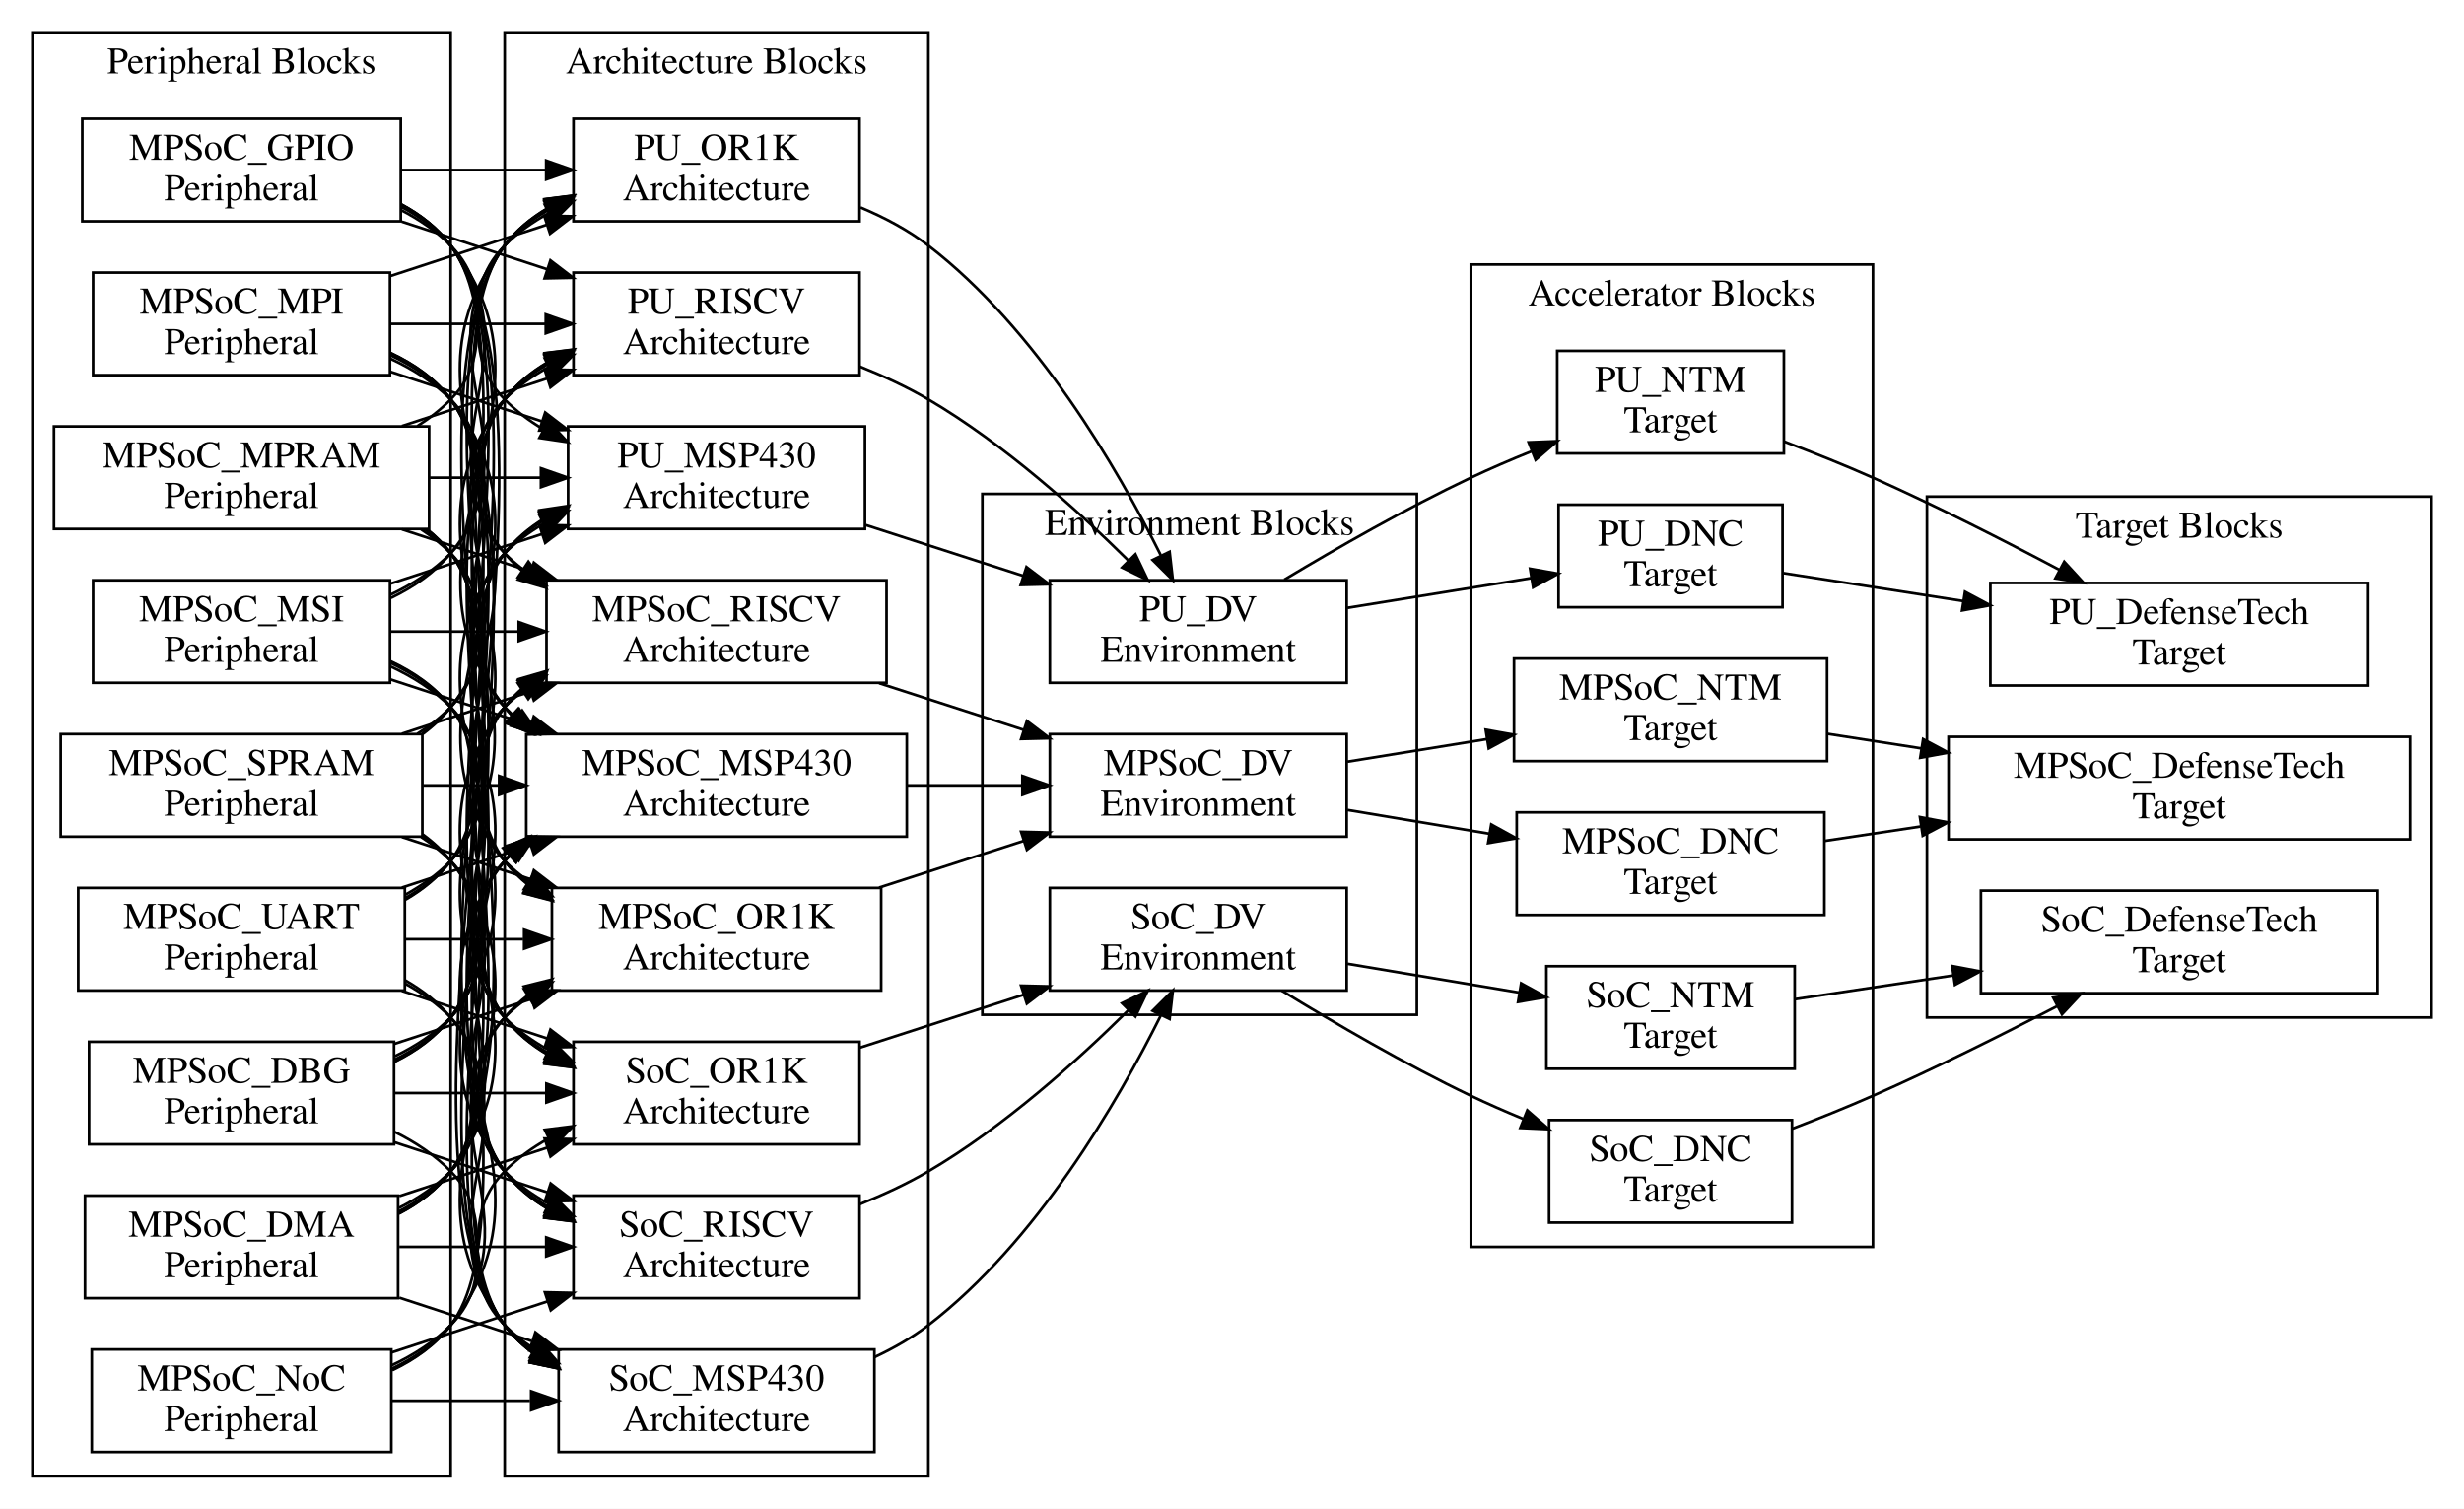
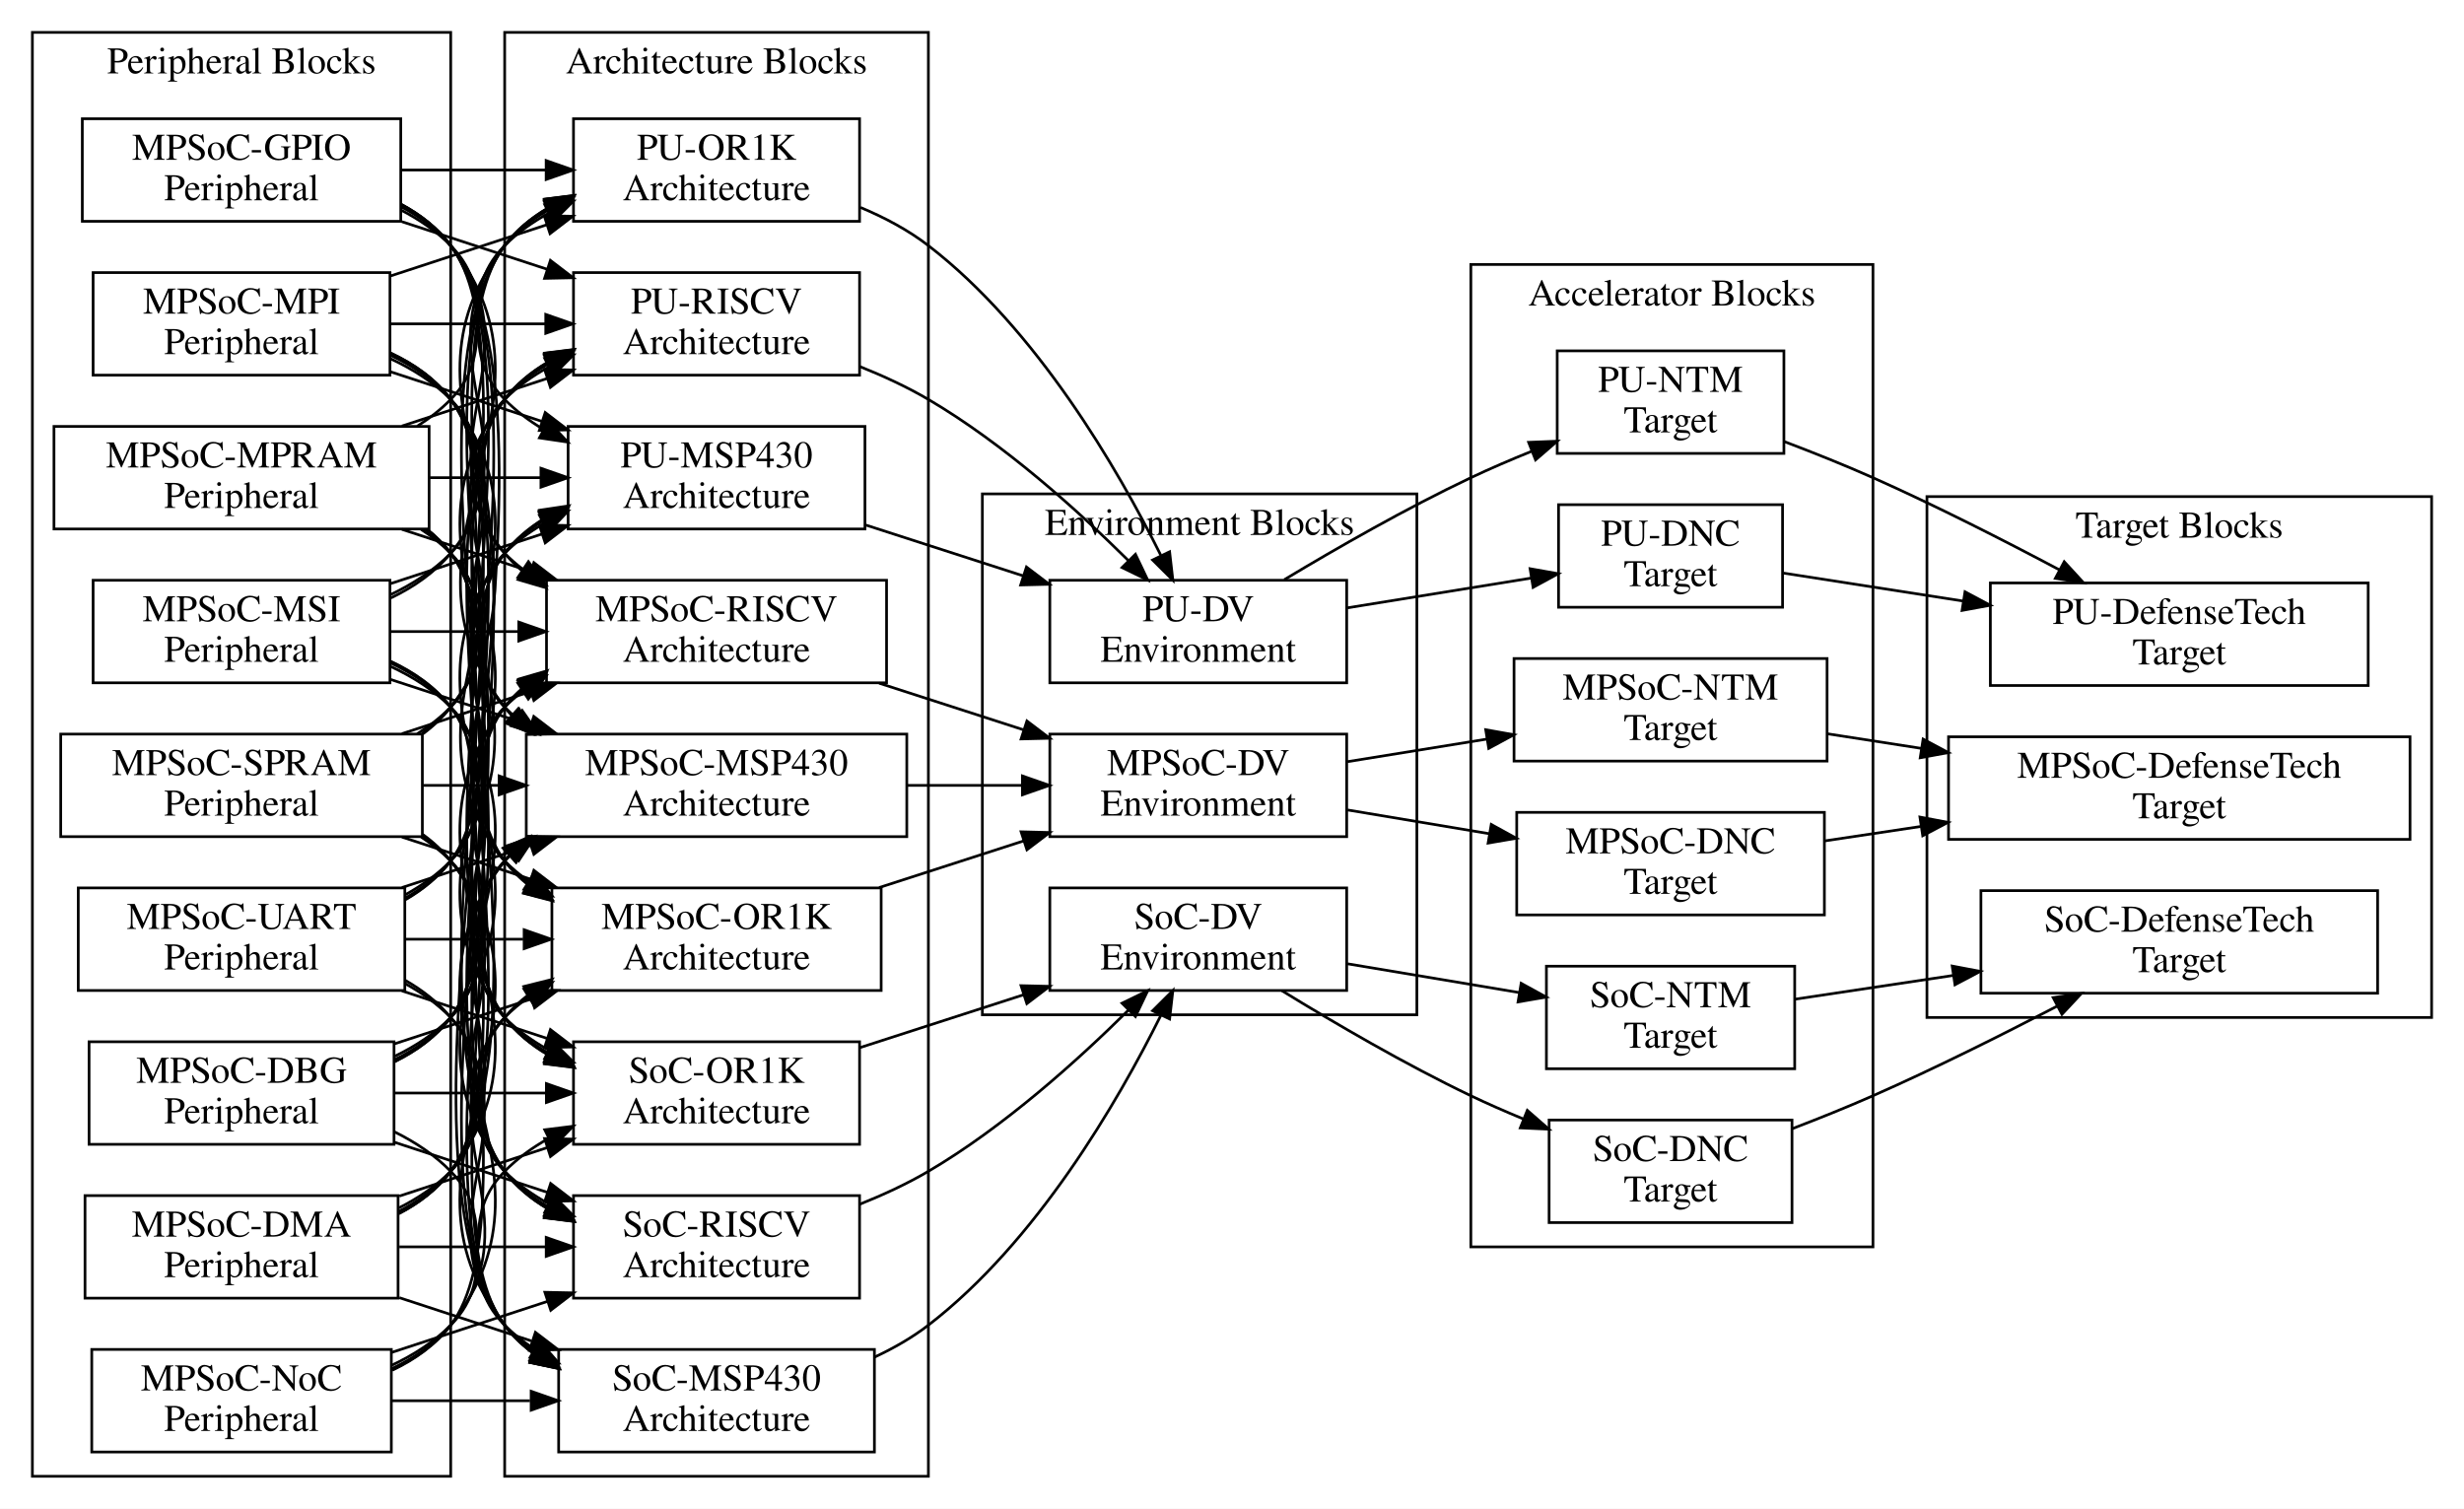
<svg xmlns="http://www.w3.org/2000/svg" width="913pt" height="559pt" viewBox="0.00 0.00 913.00 559.00">
  <g id="graph0" class="graph" transform="scale(1 1) rotate(0) translate(4 555)">
    <polygon fill="white" stroke="transparent" points="-4,4 -4,-555 909,-555 909,4 -4,4" />
    <g id="clust1" class="cluster">
      <polygon fill="none" stroke="black" points="8,-8 8,-543 163,-543 163,-8 8,-8" />
      <text text-anchor="middle" x="85.5" y="-527.8" font-family="Times,serif" font-size="14.00">Peripheral Blocks</text>
    </g>
    <g id="clust2" class="cluster">
      <polygon fill="none" stroke="black" points="183,-8 183,-543 340,-543 340,-8 183,-8" />
      <text text-anchor="middle" x="261.5" y="-527.8" font-family="Times,serif" font-size="14.00">Architecture Blocks</text>
    </g>
    <g id="clust3" class="cluster">
      <polygon fill="none" stroke="black" points="360,-179 360,-372 521,-372 521,-179 360,-179" />
      <text text-anchor="middle" x="440.5" y="-356.8" font-family="Times,serif" font-size="14.00">Environment Blocks</text>
    </g>
    <g id="clust4" class="cluster">
      <polygon fill="none" stroke="black" points="541,-93 541,-457 690,-457 690,-93 541,-93" />
      <text text-anchor="middle" x="615.5" y="-441.8" font-family="Times,serif" font-size="14.00">Accelerator Blocks</text>
    </g>
    <g id="clust5" class="cluster">
      <polygon fill="none" stroke="black" points="710,-178 710,-371 897,-371 897,-178 710,-178" />
      <text text-anchor="middle" x="803.5" y="-355.8" font-family="Times,serif" font-size="14.00">Target Blocks</text>
    </g>
    <g id="node1" class="node">
      <polygon fill="none" stroke="black" points="29,-131 29,-169 142,-169 142,-131 29,-131" />
-       <text text-anchor="middle" x="85.5" y="-153.8" font-family="Times,serif" font-size="14.00">MPSoC_DBG </text>
+       <text text-anchor="middle" x="85.5" y="-153.8" font-family="Times,serif" font-size="14.00">MPSoC-DBG </text>
      <text text-anchor="middle" x="85.5" y="-138.8" font-family="Times,serif" font-size="14.00">Peripheral</text>
    </g>
    <g id="node10" class="node">
      <polygon fill="none" stroke="black" points="191,-245 191,-283 332,-283 332,-245 191,-245" />
-       <text text-anchor="middle" x="261.5" y="-267.8" font-family="Times,serif" font-size="14.00">MPSoC_MSP430 </text>
+       <text text-anchor="middle" x="261.5" y="-267.8" font-family="Times,serif" font-size="14.00">MPSoC-MSP430 </text>
      <text text-anchor="middle" x="261.5" y="-252.8" font-family="Times,serif" font-size="14.00">Architecture</text>
    </g>
    <g id="edge1" class="edge">
      <path fill="none" stroke="black" d="M142.3,-163.64C149.94,-167.35 157.16,-172.04 163,-178 182.1,-197.46 163.86,-216.58 183,-236 183.93,-236.95 184.9,-237.86 185.9,-238.74" />
      <polygon fill="black" stroke="black" points="183.99,-241.69 194.07,-244.93 188.21,-236.11 183.99,-241.69" />
    </g>
    <g id="node11" class="node">
      <polygon fill="none" stroke="black" points="200.5,-188 200.5,-226 322.5,-226 322.5,-188 200.5,-188" />
-       <text text-anchor="middle" x="261.5" y="-210.8" font-family="Times,serif" font-size="14.00">MPSoC_OR1K </text>
+       <text text-anchor="middle" x="261.5" y="-210.8" font-family="Times,serif" font-size="14.00">MPSoC-OR1K </text>
      <text text-anchor="middle" x="261.5" y="-195.8" font-family="Times,serif" font-size="14.00">Architecture</text>
    </g>
    <g id="edge27" class="edge">
      <path fill="none" stroke="black" d="M142.03,-168.19C158.16,-173.48 175.96,-179.31 192.75,-184.81" />
      <polygon fill="black" stroke="black" points="191.91,-188.21 202.5,-188 194.08,-181.56 191.91,-188.21" />
    </g>
    <g id="node12" class="node">
      <polygon fill="none" stroke="black" points="198.5,-302 198.5,-340 324.5,-340 324.5,-302 198.5,-302" />
-       <text text-anchor="middle" x="261.5" y="-324.8" font-family="Times,serif" font-size="14.00">MPSoC_RISCV </text>
+       <text text-anchor="middle" x="261.5" y="-324.8" font-family="Times,serif" font-size="14.00">MPSoC-RISCV </text>
      <text text-anchor="middle" x="261.5" y="-309.8" font-family="Times,serif" font-size="14.00">Architecture</text>
    </g>
    <g id="edge53" class="edge">
      <path fill="none" stroke="black" d="M142.03,-162.28C149.99,-166.16 157.38,-171.27 163,-178 196.26,-217.81 149.65,-253.26 183,-293 184.98,-295.36 187.18,-297.53 189.55,-299.51" />
      <polygon fill="black" stroke="black" points="187.96,-302.67 198.15,-305.56 191.99,-296.95 187.96,-302.67" />
    </g>
    <g id="node13" class="node">
      <polygon fill="none" stroke="black" points="203,-17 203,-55 320,-55 320,-17 203,-17" />
-       <text text-anchor="middle" x="261.5" y="-39.8" font-family="Times,serif" font-size="14.00">SoC_MSP430 </text>
+       <text text-anchor="middle" x="261.5" y="-39.8" font-family="Times,serif" font-size="14.00">SoC-MSP430 </text>
      <text text-anchor="middle" x="261.5" y="-24.8" font-family="Times,serif" font-size="14.00">Architecture</text>
    </g>
    <g id="edge10" class="edge">
      <path fill="none" stroke="black" d="M142.29,-135.57C149.93,-131.77 157.15,-127 163,-121 181.75,-101.78 164.1,-83.07 183,-64 186.26,-60.71 189.93,-57.8 193.87,-55.24" />
      <polygon fill="black" stroke="black" points="195.86,-58.13 202.83,-50.15 192.4,-52.04 195.86,-58.13" />
    </g>
    <g id="node14" class="node">
      <polygon fill="none" stroke="black" points="208.5,-131 208.5,-169 314.5,-169 314.5,-131 208.5,-131" />
-       <text text-anchor="middle" x="261.5" y="-153.8" font-family="Times,serif" font-size="14.00">SoC_OR1K </text>
+       <text text-anchor="middle" x="261.5" y="-153.8" font-family="Times,serif" font-size="14.00">SoC-OR1K </text>
      <text text-anchor="middle" x="261.5" y="-138.8" font-family="Times,serif" font-size="14.00">Architecture</text>
    </g>
    <g id="edge36" class="edge">
      <path fill="none" stroke="black" d="M142.03,-150C159.99,-150 180.02,-150 198.42,-150" />
      <polygon fill="black" stroke="black" points="198.45,-153.5 208.45,-150 198.45,-146.5 198.45,-153.5" />
    </g>
    <g id="node15" class="node">
      <polygon fill="none" stroke="black" points="208.5,-74 208.5,-112 314.5,-112 314.5,-74 208.5,-74" />
-       <text text-anchor="middle" x="261.5" y="-96.8" font-family="Times,serif" font-size="14.00">SoC_RISCV </text>
+       <text text-anchor="middle" x="261.5" y="-96.8" font-family="Times,serif" font-size="14.00">SoC-RISCV </text>
      <text text-anchor="middle" x="261.5" y="-81.8" font-family="Times,serif" font-size="14.00">Architecture</text>
    </g>
    <g id="edge62" class="edge">
      <path fill="none" stroke="black" d="M142.03,-131.81C160.16,-125.87 180.39,-119.24 198.93,-113.17" />
      <polygon fill="black" stroke="black" points="200.04,-116.49 208.45,-110.05 197.86,-109.84 200.04,-116.49" />
    </g>
    <g id="node16" class="node">
      <polygon fill="none" stroke="black" points="206.5,-359 206.5,-397 316.5,-397 316.5,-359 206.5,-359" />
-       <text text-anchor="middle" x="261.5" y="-381.8" font-family="Times,serif" font-size="14.00">PU_MSP430 </text>
+       <text text-anchor="middle" x="261.5" y="-381.8" font-family="Times,serif" font-size="14.00">PU-MSP430 </text>
      <text text-anchor="middle" x="261.5" y="-366.8" font-family="Times,serif" font-size="14.00">Architecture</text>
    </g>
    <g id="edge19" class="edge">
      <path fill="none" stroke="black" d="M142.36,-162.01C150.28,-165.92 157.57,-171.12 163,-178 210.66,-238.43 135.21,-289.67 183,-350 186.96,-355 191.9,-359.11 197.35,-362.49" />
      <polygon fill="black" stroke="black" points="195.8,-365.63 206.27,-367.21 199.07,-359.44 195.8,-365.63" />
    </g>
    <g id="node17" class="node">
      <polygon fill="none" stroke="black" points="208.5,-473 208.5,-511 314.5,-511 314.5,-473 208.5,-473" />
-       <text text-anchor="middle" x="261.5" y="-495.8" font-family="Times,serif" font-size="14.00">PU_OR1K </text>
+       <text text-anchor="middle" x="261.5" y="-495.8" font-family="Times,serif" font-size="14.00">PU-OR1K </text>
      <text text-anchor="middle" x="261.5" y="-480.8" font-family="Times,serif" font-size="14.00">Architecture</text>
    </g>
    <g id="edge45" class="edge">
      <path fill="none" stroke="black" d="M142.25,-161.61C150.29,-165.57 157.64,-170.88 163,-178 201.3,-228.92 144.6,-413.16 183,-464 187.29,-469.68 192.83,-474.2 198.99,-477.81" />
      <polygon fill="black" stroke="black" points="197.85,-481.16 208.36,-482.47 200.96,-474.89 197.85,-481.16" />
    </g>
    <g id="node18" class="node">
      <polygon fill="none" stroke="black" points="208.5,-416 208.5,-454 314.5,-454 314.5,-416 208.5,-416" />
-       <text text-anchor="middle" x="261.5" y="-438.8" font-family="Times,serif" font-size="14.00">PU_RISCV </text>
+       <text text-anchor="middle" x="261.5" y="-438.8" font-family="Times,serif" font-size="14.00">PU-RISCV </text>
      <text text-anchor="middle" x="261.5" y="-423.8" font-family="Times,serif" font-size="14.00">Architecture</text>
    </g>
    <g id="edge71" class="edge">
      <path fill="none" stroke="black" d="M142.14,-161.69C150.2,-165.64 157.58,-170.93 163,-178 194.06,-218.56 151.86,-366.51 183,-407 187.34,-412.64 192.91,-417.14 199.08,-420.74" />
      <polygon fill="black" stroke="black" points="197.95,-424.09 208.47,-425.39 201.06,-417.82 197.95,-424.09" />
    </g>
    <g id="node2" class="node">
      <polygon fill="none" stroke="black" points="27.5,-74 27.5,-112 143.5,-112 143.5,-74 27.5,-74" />
-       <text text-anchor="middle" x="85.5" y="-96.8" font-family="Times,serif" font-size="14.00">MPSoC_DMA </text>
+       <text text-anchor="middle" x="85.5" y="-96.8" font-family="Times,serif" font-size="14.00">MPSoC-DMA </text>
      <text text-anchor="middle" x="85.5" y="-81.8" font-family="Times,serif" font-size="14.00">Peripheral</text>
    </g>
    <g id="edge2" class="edge">
      <path fill="none" stroke="black" d="M143.56,-106.04C150.94,-109.83 157.74,-114.71 163,-121 196.26,-160.81 149.65,-196.26 183,-236 183.6,-236.72 184.23,-237.42 184.87,-238.1" />
      <polygon fill="black" stroke="black" points="182.58,-240.75 192.39,-244.75 187.22,-235.51 182.58,-240.75" />
    </g>
    <g id="edge28" class="edge">
      <path fill="none" stroke="black" d="M143.82,-107.44C150.89,-111.01 157.54,-115.46 163,-121 181.86,-140.11 164.21,-158.82 183,-178 185.67,-180.73 188.62,-183.2 191.76,-185.44" />
      <polygon fill="black" stroke="black" points="190.14,-188.55 200.48,-190.85 193.83,-182.6 190.14,-188.55" />
    </g>
    <g id="edge54" class="edge">
      <path fill="none" stroke="black" d="M143.5,-105.58C150.98,-109.43 157.83,-114.45 163,-121 210.66,-181.43 135.21,-232.67 183,-293 185.09,-295.64 187.44,-298.02 190,-300.19" />
      <polygon fill="black" stroke="black" points="188.05,-303.09 198.23,-306.02 192.1,-297.38 188.05,-303.09" />
    </g>
    <g id="edge11" class="edge">
      <path fill="none" stroke="black" d="M143.96,-74.18C159.61,-69.05 176.72,-63.45 192.88,-58.15" />
      <polygon fill="black" stroke="black" points="194.39,-61.34 202.81,-54.9 192.21,-54.69 194.39,-61.34" />
    </g>
    <g id="edge37" class="edge">
      <path fill="none" stroke="black" d="M143.96,-111.82C161.5,-117.57 180.85,-123.91 198.67,-129.75" />
      <polygon fill="black" stroke="black" points="197.8,-133.14 208.39,-132.93 199.97,-126.49 197.8,-133.14" />
    </g>
    <g id="edge63" class="edge">
      <path fill="none" stroke="black" d="M143.96,-93C161.33,-93 180.5,-93 198.17,-93" />
      <polygon fill="black" stroke="black" points="198.39,-96.5 208.39,-93 198.39,-89.5 198.39,-96.5" />
    </g>
    <g id="edge20" class="edge">
      <path fill="none" stroke="black" d="M143.67,-105.45C151.13,-109.32 157.93,-114.38 163,-121 194.06,-161.56 151.86,-309.51 183,-350 186.95,-355.13 191.93,-359.33 197.44,-362.76" />
      <polygon fill="black" stroke="black" points="196.01,-365.96 206.49,-367.53 199.28,-359.77 196.01,-365.96" />
    </g>
    <g id="edge46" class="edge">
      <path fill="none" stroke="black" d="M143.84,-105.33C151.28,-109.2 158.02,-114.3 163,-121 208.54,-182.28 137.33,-402.81 183,-464 187.25,-469.7 192.78,-474.24 198.92,-477.86" />
      <polygon fill="black" stroke="black" points="197.77,-481.2 208.28,-482.53 200.9,-474.94 197.77,-481.2" />
    </g>
    <g id="edge72" class="edge">
      <path fill="none" stroke="black" d="M143.77,-105.38C151.22,-109.25 157.98,-114.33 163,-121 201.3,-171.92 144.6,-356.16 183,-407 187.29,-412.68 192.83,-417.2 198.99,-420.81" />
      <polygon fill="black" stroke="black" points="197.85,-424.16 208.36,-425.47 200.96,-417.89 197.85,-424.16" />
    </g>
    <g id="node3" class="node">
      <polygon fill="none" stroke="black" points="26.5,-473 26.5,-511 144.5,-511 144.5,-473 26.5,-473" />
-       <text text-anchor="middle" x="85.5" y="-495.8" font-family="Times,serif" font-size="14.00">MPSoC_GPIO </text>
+       <text text-anchor="middle" x="85.5" y="-495.8" font-family="Times,serif" font-size="14.00">MPSoC-GPIO </text>
      <text text-anchor="middle" x="85.5" y="-480.8" font-family="Times,serif" font-size="14.00">Peripheral</text>
    </g>
    <g id="edge3" class="edge">
      <path fill="none" stroke="black" d="M144.63,-478.82C151.67,-475.05 158.09,-470.22 163,-464 210.41,-403.94 135.81,-353.23 183,-293 183.82,-291.95 184.69,-290.94 185.59,-289.96" />
      <polygon fill="black" stroke="black" points="188.06,-292.45 193.19,-283.18 183.4,-287.23 188.06,-292.45" />
    </g>
    <g id="edge29" class="edge">
      <path fill="none" stroke="black" d="M144.8,-478.95C151.81,-475.16 158.18,-470.29 163,-464 193.93,-423.62 152.21,-276.49 183,-236 185.59,-232.59 188.63,-229.58 191.98,-226.93" />
      <polygon fill="black" stroke="black" points="193.93,-229.83 200.28,-221.35 190.03,-224.02 193.93,-229.83" />
    </g>
    <g id="edge55" class="edge">
      <path fill="none" stroke="black" d="M144.69,-478.35C151.63,-474.66 158.01,-469.97 163,-464 196.01,-424.55 150.13,-389.57 183,-350 184.98,-347.62 187.18,-345.43 189.54,-343.42" />
      <polygon fill="black" stroke="black" points="192.04,-345.93 198.13,-337.27 187.96,-340.24 192.04,-345.93" />
    </g>
    <g id="edge12" class="edge">
      <path fill="none" stroke="black" d="M144.64,-479.31C151.77,-475.48 158.22,-470.49 163,-464 215.79,-392.35 130.06,-135.54 183,-64 186.11,-59.8 189.91,-56.22 194.15,-53.18" />
      <polygon fill="black" stroke="black" points="196.01,-56.14 202.75,-47.97 192.39,-50.16 196.01,-56.14" />
    </g>
    <g id="edge38" class="edge">
      <path fill="none" stroke="black" d="M144.53,-479.23C151.67,-475.4 158.15,-470.44 163,-464 201.3,-413.08 144.6,-228.84 183,-178 187.29,-172.32 192.83,-167.8 198.99,-164.19" />
      <polygon fill="black" stroke="black" points="200.96,-167.11 208.36,-159.53 197.85,-160.84 200.96,-167.11" />
    </g>
    <g id="edge64" class="edge">
      <path fill="none" stroke="black" d="M144.59,-479.28C151.73,-475.45 158.19,-470.47 163,-464 208.54,-402.72 137.33,-182.19 183,-121 187.25,-115.3 192.78,-110.76 198.92,-107.14" />
      <polygon fill="black" stroke="black" points="200.9,-110.06 208.28,-102.47 197.77,-103.8 200.9,-110.06" />
    </g>
    <g id="edge21" class="edge">
      <path fill="none" stroke="black" d="M144.59,-477.17C151.37,-473.66 157.74,-469.34 163,-464 181.86,-444.89 164.21,-426.18 183,-407 187.19,-402.73 192.06,-399.08 197.29,-395.96" />
      <polygon fill="black" stroke="black" points="199.13,-398.94 206.36,-391.2 195.88,-392.75 199.13,-398.94" />
    </g>
    <g id="edge47" class="edge">
      <path fill="none" stroke="black" d="M144.92,-492C162.09,-492 180.93,-492 198.32,-492" />
      <polygon fill="black" stroke="black" points="198.37,-495.5 208.37,-492 198.37,-488.5 198.37,-495.5" />
    </g>
    <g id="edge73" class="edge">
      <path fill="none" stroke="black" d="M144.92,-472.86C162.25,-467.19 181.28,-460.95 198.81,-455.21" />
      <polygon fill="black" stroke="black" points="199.95,-458.52 208.37,-452.08 197.78,-451.86 199.95,-458.52" />
    </g>
    <g id="node4" class="node">
      <polygon fill="none" stroke="black" points="30.5,-416 30.5,-454 140.5,-454 140.5,-416 30.5,-416" />
-       <text text-anchor="middle" x="85.5" y="-438.8" font-family="Times,serif" font-size="14.00">MPSoC_MPI </text>
+       <text text-anchor="middle" x="85.5" y="-438.8" font-family="Times,serif" font-size="14.00">MPSoC-MPI </text>
      <text text-anchor="middle" x="85.5" y="-423.8" font-family="Times,serif" font-size="14.00">Peripheral</text>
    </g>
    <g id="edge4" class="edge">
      <path fill="none" stroke="black" d="M140.86,-423.27C149.26,-419.33 157.1,-414.05 163,-407 196.01,-367.55 150.13,-332.57 183,-293 183.98,-291.83 185,-290.7 186.08,-289.62" />
      <polygon fill="black" stroke="black" points="188.39,-292.25 193.78,-283.13 183.88,-286.89 188.39,-292.25" />
    </g>
    <g id="edge30" class="edge">
      <path fill="none" stroke="black" d="M140.81,-423.73C149.33,-419.74 157.22,-414.33 163,-407 210.41,-346.94 135.81,-296.23 183,-236 185.64,-232.63 188.72,-229.65 192.09,-227.02" />
      <polygon fill="black" stroke="black" points="194.05,-229.92 200.45,-221.48 190.18,-224.09 194.05,-229.92" />
    </g>
    <g id="edge56" class="edge">
      <path fill="none" stroke="black" d="M140.71,-422.07C148.93,-418.26 156.74,-413.34 163,-407 181.86,-387.89 164.21,-369.18 183,-350 185.07,-347.88 187.32,-345.92 189.69,-344.1" />
      <polygon fill="black" stroke="black" points="191.8,-346.89 198.18,-338.43 187.92,-341.07 191.8,-346.89" />
    </g>
    <g id="edge13" class="edge">
      <path fill="none" stroke="black" d="M140.78,-424.19C149.41,-420.15 157.35,-414.61 163,-407 208.54,-345.72 137.33,-125.19 183,-64 186.13,-59.81 189.94,-56.24 194.19,-53.21" />
      <polygon fill="black" stroke="black" points="196.05,-56.17 202.8,-48.01 192.43,-50.18 196.05,-56.17" />
    </g>
    <g id="edge39" class="edge">
      <path fill="none" stroke="black" d="M140.6,-424.05C149.25,-420.03 157.24,-414.52 163,-407 194.06,-366.44 151.86,-218.49 183,-178 187.34,-172.36 192.91,-167.86 199.08,-164.26" />
      <polygon fill="black" stroke="black" points="201.06,-167.18 208.47,-159.61 197.95,-160.91 201.06,-167.18" />
    </g>
    <g id="edge65" class="edge">
      <path fill="none" stroke="black" d="M140.71,-424.13C149.35,-420.1 157.3,-414.57 163,-407 201.3,-356.08 144.6,-171.84 183,-121 187.29,-115.32 192.83,-110.8 198.99,-107.19" />
      <polygon fill="black" stroke="black" points="200.96,-110.11 208.36,-102.53 197.85,-103.84 200.96,-110.11" />
    </g>
    <g id="edge22" class="edge">
      <path fill="none" stroke="black" d="M140.6,-417.28C158.44,-411.43 178.45,-404.88 196.93,-398.83" />
      <polygon fill="black" stroke="black" points="198.02,-402.15 206.43,-395.71 195.84,-395.5 198.02,-402.15" />
    </g>
    <g id="edge48" class="edge">
      <path fill="none" stroke="black" d="M140.6,-452.72C158.95,-458.73 179.59,-465.5 198.51,-471.69" />
      <polygon fill="black" stroke="black" points="197.63,-475.09 208.22,-474.87 199.81,-468.43 197.63,-475.09" />
    </g>
    <g id="edge74" class="edge">
      <path fill="none" stroke="black" d="M140.6,-435C158.78,-435 179.21,-435 197.99,-435" />
      <polygon fill="black" stroke="black" points="198.22,-438.5 208.22,-435 198.22,-431.5 198.22,-438.5" />
    </g>
    <g id="node5" class="node">
      <polygon fill="none" stroke="black" points="16,-359 16,-397 155,-397 155,-359 16,-359" />
-       <text text-anchor="middle" x="85.5" y="-381.8" font-family="Times,serif" font-size="14.00">MPSoC_MPRAM </text>
+       <text text-anchor="middle" x="85.5" y="-381.8" font-family="Times,serif" font-size="14.00">MPSoC-MPRAM </text>
      <text text-anchor="middle" x="85.5" y="-366.8" font-family="Times,serif" font-size="14.00">Peripheral</text>
    </g>
    <g id="edge5" class="edge">
      <path fill="none" stroke="black" d="M152.05,-358.84C156.02,-356.25 159.72,-353.32 163,-350 181.86,-330.89 164.21,-312.18 183,-293 184.39,-291.58 185.87,-290.22 187.4,-288.93" />
      <polygon fill="black" stroke="black" points="189.51,-291.72 195.56,-283.02 185.4,-286.06 189.51,-291.72" />
    </g>
    <g id="edge31" class="edge">
      <path fill="none" stroke="black" d="M153.39,-358.92C156.93,-356.32 160.19,-353.36 163,-350 196.01,-310.55 150.13,-275.57 183,-236 185.61,-232.86 188.6,-230.06 191.84,-227.56" />
      <polygon fill="black" stroke="black" points="193.95,-230.36 200.39,-221.95 190.11,-224.51 193.95,-230.36" />
    </g>
    <g id="edge57" class="edge">
      <path fill="none" stroke="black" d="M144.92,-358.86C160.21,-353.85 176.83,-348.41 192.56,-343.25" />
      <polygon fill="black" stroke="black" points="193.82,-346.53 202.23,-340.09 191.64,-339.88 193.82,-346.53" />
    </g>
    <g id="edge14" class="edge">
      <path fill="none" stroke="black" d="M154.13,-358.99C157.45,-356.37 160.45,-353.39 163,-350 201.3,-299.08 144.6,-114.84 183,-64 186.15,-59.83 189.99,-56.27 194.24,-53.25" />
      <polygon fill="black" stroke="black" points="196.11,-56.21 202.87,-48.06 192.5,-50.21 196.11,-56.21" />
    </g>
    <g id="edge40" class="edge">
      <path fill="none" stroke="black" d="M153.95,-358.85C157.31,-356.27 160.37,-353.33 163,-350 210.66,-289.57 135.21,-238.33 183,-178 187.36,-172.5 192.89,-168.08 198.99,-164.53" />
      <polygon fill="black" stroke="black" points="200.86,-167.51 208.25,-159.92 197.74,-161.24 200.86,-167.51" />
    </g>
    <g id="edge66" class="edge">
      <path fill="none" stroke="black" d="M154.06,-358.94C157.39,-356.33 160.42,-353.37 163,-350 194.06,-309.44 151.86,-161.49 183,-121 187.34,-115.36 192.91,-110.86 199.08,-107.26" />
      <polygon fill="black" stroke="black" points="201.06,-110.18 208.47,-102.61 197.95,-103.91 201.06,-110.18" />
    </g>
    <g id="edge23" class="edge">
      <path fill="none" stroke="black" d="M155.27,-378C168.82,-378 182.99,-378 196.38,-378" />
      <polygon fill="black" stroke="black" points="196.44,-381.5 206.44,-378 196.44,-374.5 196.44,-381.5" />
    </g>
    <g id="edge49" class="edge">
      <path fill="none" stroke="black" d="M150.61,-397.1C155.12,-399.96 159.33,-403.24 163,-407 181.75,-426.22 164.1,-444.93 183,-464 187.74,-468.78 193.35,-472.75 199.35,-476.04" />
      <polygon fill="black" stroke="black" points="197.85,-479.2 208.38,-480.4 200.9,-472.9 197.85,-479.2" />
    </g>
    <g id="edge75" class="edge">
      <path fill="none" stroke="black" d="M144.92,-397.14C162.25,-402.81 181.28,-409.05 198.81,-414.79" />
      <polygon fill="black" stroke="black" points="197.78,-418.14 208.37,-417.92 199.95,-411.48 197.78,-418.14" />
    </g>
    <g id="node6" class="node">
      <polygon fill="none" stroke="black" points="30.5,-302 30.5,-340 140.5,-340 140.5,-302 30.5,-302" />
-       <text text-anchor="middle" x="85.5" y="-324.8" font-family="Times,serif" font-size="14.00">MPSoC_MSI </text>
+       <text text-anchor="middle" x="85.5" y="-324.8" font-family="Times,serif" font-size="14.00">MPSoC-MSI </text>
      <text text-anchor="middle" x="85.5" y="-309.8" font-family="Times,serif" font-size="14.00">Peripheral</text>
    </g>
    <g id="edge6" class="edge">
      <path fill="none" stroke="black" d="M140.6,-303.28C156.95,-297.92 175.11,-291.97 192.25,-286.36" />
      <polygon fill="black" stroke="black" points="193.79,-289.54 202.21,-283.1 191.61,-282.88 193.79,-289.54" />
    </g>
    <g id="edge32" class="edge">
      <path fill="none" stroke="black" d="M140.71,-308.07C148.93,-304.26 156.74,-299.34 163,-293 181.86,-273.89 164.21,-255.18 183,-236 185.67,-233.27 188.62,-230.8 191.76,-228.56" />
      <polygon fill="black" stroke="black" points="193.83,-231.4 200.48,-223.15 190.14,-225.45 193.83,-231.4" />
    </g>
    <g id="edge58" class="edge">
      <path fill="none" stroke="black" d="M140.6,-321C155.58,-321 172.08,-321 187.92,-321" />
      <polygon fill="black" stroke="black" points="188.22,-324.5 198.22,-321 188.22,-317.5 188.22,-324.5" />
    </g>
    <g id="edge15" class="edge">
      <path fill="none" stroke="black" d="M140.6,-310.05C149.25,-306.03 157.24,-300.52 163,-293 194.06,-252.44 151.86,-104.49 183,-64 186.19,-59.85 190.05,-56.32 194.32,-53.31" />
      <polygon fill="black" stroke="black" points="196.19,-56.27 202.98,-48.14 192.6,-50.26 196.19,-56.27" />
    </g>
    <g id="edge41" class="edge">
      <path fill="none" stroke="black" d="M140.87,-309.28C149.27,-305.33 157.11,-300.05 163,-293 196.26,-253.19 149.65,-217.74 183,-178 187.45,-172.7 192.98,-168.4 199.03,-164.92" />
      <polygon fill="black" stroke="black" points="200.8,-167.95 208.2,-160.37 197.69,-161.68 200.8,-167.95" />
    </g>
    <g id="edge67" class="edge">
      <path fill="none" stroke="black" d="M140.81,-309.73C149.33,-305.74 157.22,-300.33 163,-293 210.66,-232.57 135.21,-181.33 183,-121 187.36,-115.5 192.89,-111.08 198.99,-107.53" />
      <polygon fill="black" stroke="black" points="200.86,-110.51 208.25,-102.92 197.74,-104.24 200.86,-110.51" />
    </g>
    <g id="edge24" class="edge">
      <path fill="none" stroke="black" d="M140.6,-338.72C158.44,-344.57 178.45,-351.12 196.93,-357.17" />
      <polygon fill="black" stroke="black" points="195.84,-360.5 206.43,-360.29 198.02,-353.85 195.84,-360.5" />
    </g>
    <g id="edge50" class="edge">
      <path fill="none" stroke="black" d="M140.88,-333.46C149.29,-337.51 157.12,-342.89 163,-350 195.79,-389.64 149.91,-424.62 183,-464 187.45,-469.3 192.99,-473.59 199.04,-477.08" />
      <polygon fill="black" stroke="black" points="197.7,-480.32 208.21,-481.62 200.81,-474.04 197.7,-480.32" />
    </g>
    <g id="edge76" class="edge">
      <path fill="none" stroke="black" d="M140.73,-334.67C148.95,-338.59 156.75,-343.59 163,-350 181.75,-369.22 164.1,-387.93 183,-407 187.74,-411.78 193.35,-415.75 199.35,-419.04" />
      <polygon fill="black" stroke="black" points="197.85,-422.2 208.38,-423.4 200.9,-415.9 197.85,-422.2" />
    </g>
    <g id="node7" class="node">
      <polygon fill="none" stroke="black" points="30,-17 30,-55 141,-55 141,-17 30,-17" />
-       <text text-anchor="middle" x="85.5" y="-39.8" font-family="Times,serif" font-size="14.00">MPSoC_NoC </text>
+       <text text-anchor="middle" x="85.5" y="-39.8" font-family="Times,serif" font-size="14.00">MPSoC-NoC </text>
      <text text-anchor="middle" x="85.5" y="-24.8" font-family="Times,serif" font-size="14.00">Peripheral</text>
    </g>
    <g id="edge7" class="edge">
      <path fill="none" stroke="black" d="M141.2,-47.45C149.57,-51.42 157.31,-56.78 163,-64 210.66,-124.43 135.21,-175.67 183,-236 183.58,-236.74 184.19,-237.45 184.81,-238.15" />
      <polygon fill="black" stroke="black" points="182.45,-240.73 192.17,-244.93 187.19,-235.58 182.45,-240.73" />
    </g>
    <g id="edge33" class="edge">
      <path fill="none" stroke="black" d="M141.24,-47.91C149.51,-51.84 157.19,-57.06 163,-64 196.01,-103.45 150.13,-138.43 183,-178 185.61,-181.14 188.6,-183.94 191.84,-186.44" />
      <polygon fill="black" stroke="black" points="190.11,-189.49 200.39,-192.05 193.95,-183.64 190.11,-189.49" />
    </g>
    <g id="edge59" class="edge">
      <path fill="none" stroke="black" d="M141.38,-47.31C149.73,-51.3 157.41,-56.7 163,-64 194.06,-104.56 151.86,-252.51 183,-293 185.09,-295.72 187.48,-298.18 190.07,-300.4" />
      <polygon fill="black" stroke="black" points="188.27,-303.41 198.44,-306.36 192.33,-297.71 188.27,-303.41" />
    </g>
    <g id="edge16" class="edge">
      <path fill="none" stroke="black" d="M141.08,-36C157.34,-36 175.36,-36 192.37,-36" />
      <polygon fill="black" stroke="black" points="192.81,-39.5 202.81,-36 192.81,-32.5 192.81,-39.5" />
    </g>
    <g id="edge42" class="edge">
      <path fill="none" stroke="black" d="M141.1,-49.11C149.18,-52.9 156.84,-57.76 163,-64 181.86,-83.11 164.21,-101.82 183,-121 187.73,-125.83 193.33,-129.86 199.34,-133.22" />
      <polygon fill="black" stroke="black" points="197.85,-136.39 208.36,-137.7 200.95,-130.12 197.85,-136.39" />
    </g>
    <g id="edge68" class="edge">
      <path fill="none" stroke="black" d="M141.08,-53.88C159.41,-59.88 179.98,-66.62 198.82,-72.79" />
      <polygon fill="black" stroke="black" points="197.9,-76.18 208.49,-75.96 200.08,-69.52 197.9,-76.18" />
    </g>
    <g id="node8" class="node">
      <polygon fill="none" stroke="black" points="18.5,-245 18.5,-283 152.5,-283 152.5,-245 18.5,-245" />
-       <text text-anchor="middle" x="85.5" y="-267.8" font-family="Times,serif" font-size="14.00">MPSoC_SPRAM </text>
+       <text text-anchor="middle" x="85.5" y="-267.8" font-family="Times,serif" font-size="14.00">MPSoC-SPRAM </text>
      <text text-anchor="middle" x="85.5" y="-252.8" font-family="Times,serif" font-size="14.00">Peripheral</text>
    </g>
    <g id="edge8" class="edge">
      <path fill="none" stroke="black" d="M152.78,-264C161.95,-264 171.44,-264 180.82,-264" />
      <polygon fill="black" stroke="black" points="180.94,-267.5 190.94,-264 180.94,-260.5 180.94,-267.5" />
    </g>
    <g id="edge34" class="edge">
      <path fill="none" stroke="black" d="M144.92,-244.86C160.21,-239.85 176.83,-234.41 192.56,-229.25" />
      <polygon fill="black" stroke="black" points="193.82,-232.53 202.23,-226.09 191.64,-225.88 193.82,-232.53" />
    </g>
    <g id="edge60" class="edge">
      <path fill="none" stroke="black" d="M144.92,-283.14C160.21,-288.15 176.83,-293.59 192.56,-298.75" />
      <polygon fill="black" stroke="black" points="191.64,-302.12 202.23,-301.91 193.82,-295.47 191.64,-302.12" />
    </g>
    <g id="edge17" class="edge">
      <path fill="none" stroke="black" d="M152.59,-245.87C156.49,-243.04 160.02,-239.78 163,-236 210.66,-175.57 135.21,-124.33 183,-64 186.11,-60.07 189.82,-56.69 193.91,-53.79" />
      <polygon fill="black" stroke="black" points="196,-56.62 202.76,-48.47 192.39,-50.62 196,-56.62" />
    </g>
    <g id="edge43" class="edge">
      <path fill="none" stroke="black" d="M152.07,-244.86C156.03,-242.27 159.73,-239.33 163,-236 182.1,-216.54 163.86,-197.42 183,-178 187.72,-173.21 193.33,-169.23 199.33,-165.93" />
      <polygon fill="black" stroke="black" points="200.87,-169.07 208.35,-161.57 197.82,-162.77 200.87,-169.07" />
    </g>
    <g id="edge69" class="edge">
      <path fill="none" stroke="black" d="M152.7,-245.43C156.52,-242.7 160.01,-239.58 163,-236 196.26,-196.19 149.65,-160.74 183,-121 187.45,-115.7 192.98,-111.4 199.03,-107.92" />
      <polygon fill="black" stroke="black" points="200.8,-110.95 208.2,-103.37 197.69,-104.68 200.8,-110.95" />
    </g>
    <g id="edge25" class="edge">
      <path fill="none" stroke="black" d="M150.61,-283.1C155.12,-285.96 159.33,-289.24 163,-293 181.75,-312.22 164.1,-330.93 183,-350 187.19,-354.23 192.07,-357.83 197.3,-360.88" />
      <polygon fill="black" stroke="black" points="195.89,-364.09 206.38,-365.53 199.08,-357.86 195.89,-364.09" />
    </g>
    <g id="edge51" class="edge">
      <path fill="none" stroke="black" d="M152.61,-283.01C156.5,-285.88 160.03,-289.19 163,-293 210.06,-353.33 135.47,-404.04 183,-464 187.36,-469.5 192.89,-473.92 198.99,-477.47" />
      <polygon fill="black" stroke="black" points="197.74,-480.76 208.26,-482.08 200.86,-474.49 197.74,-480.76" />
    </g>
    <g id="edge77" class="edge">
      <path fill="none" stroke="black" d="M152.37,-283.21C156.31,-286.03 159.92,-289.28 163,-293 195.79,-332.64 149.91,-367.62 183,-407 187.45,-412.3 192.99,-416.59 199.04,-420.08" />
      <polygon fill="black" stroke="black" points="197.7,-423.32 208.21,-424.62 200.81,-417.04 197.7,-423.32" />
    </g>
    <g id="node9" class="node">
      <polygon fill="none" stroke="black" points="25,-188 25,-226 146,-226 146,-188 25,-188" />
-       <text text-anchor="middle" x="85.5" y="-210.8" font-family="Times,serif" font-size="14.00">MPSoC_UART </text>
+       <text text-anchor="middle" x="85.5" y="-210.8" font-family="Times,serif" font-size="14.00">MPSoC-UART </text>
      <text text-anchor="middle" x="85.5" y="-195.8" font-family="Times,serif" font-size="14.00">Peripheral</text>
    </g>
    <g id="edge9" class="edge">
      <path fill="none" stroke="black" d="M144.92,-226.14C160.21,-231.15 176.83,-236.59 192.56,-241.75" />
      <polygon fill="black" stroke="black" points="191.64,-245.12 202.23,-244.91 193.82,-238.47 191.64,-245.12" />
    </g>
    <g id="edge35" class="edge">
      <path fill="none" stroke="black" d="M146.38,-207C160.38,-207 175.43,-207 189.85,-207" />
      <polygon fill="black" stroke="black" points="190.21,-210.5 200.21,-207 190.21,-203.5 190.21,-210.5" />
    </g>
    <g id="edge61" class="edge">
      <path fill="none" stroke="black" d="M146.13,-223.45C152.34,-226.88 158.14,-231.02 163,-236 181.75,-255.22 164.1,-273.93 183,-293 185.08,-295.1 187.32,-297.04 189.69,-298.83" />
      <polygon fill="black" stroke="black" points="187.91,-301.85 198.2,-304.4 191.75,-295.99 187.91,-301.85" />
    </g>
    <g id="edge18" class="edge">
      <path fill="none" stroke="black" d="M146.22,-191.73C152.57,-188.09 158.38,-183.58 163,-178 195.79,-138.36 149.91,-103.38 183,-64 186.17,-60.23 189.89,-56.96 193.95,-54.14" />
      <polygon fill="black" stroke="black" points="195.9,-57.05 202.71,-48.94 192.33,-51.04 195.9,-57.05" />
    </g>
    <g id="edge44" class="edge">
      <path fill="none" stroke="black" d="M144.92,-187.86C162.25,-182.19 181.28,-175.95 198.81,-170.21" />
      <polygon fill="black" stroke="black" points="199.95,-173.52 208.37,-167.08 197.78,-166.86 199.95,-173.52" />
    </g>
    <g id="edge70" class="edge">
      <path fill="none" stroke="black" d="M146.13,-190.55C152.34,-187.12 158.14,-182.98 163,-178 181.75,-158.78 164.1,-140.07 183,-121 187.74,-116.22 193.35,-112.25 199.35,-108.96" />
      <polygon fill="black" stroke="black" points="200.9,-112.1 208.38,-104.6 197.85,-105.8 200.9,-112.1" />
    </g>
    <g id="edge26" class="edge">
      <path fill="none" stroke="black" d="M146.22,-222.27C152.57,-225.91 158.38,-230.42 163,-236 195.79,-275.64 149.91,-310.62 183,-350 186.95,-354.7 191.75,-358.61 197.02,-361.87" />
      <polygon fill="black" stroke="black" points="195.76,-365.16 206.23,-366.75 199.03,-358.97 195.76,-365.16" />
    </g>
    <g id="edge52" class="edge">
      <path fill="none" stroke="black" d="M146.32,-221.68C152.74,-225.42 158.54,-230.11 163,-236 193.7,-276.55 151.99,-423.69 183,-464 187.34,-469.64 192.91,-474.14 199.08,-477.74" />
      <polygon fill="black" stroke="black" points="197.96,-481.09 208.47,-482.39 201.06,-474.81 197.96,-481.09" />
    </g>
    <g id="edge78" class="edge">
      <path fill="none" stroke="black" d="M146.16,-221.8C152.6,-225.52 158.46,-230.18 163,-236 210.06,-296.33 135.47,-347.04 183,-407 187.36,-412.5 192.89,-416.92 198.99,-420.47" />
      <polygon fill="black" stroke="black" points="197.74,-423.76 208.26,-425.08 200.86,-417.49 197.74,-423.76" />
    </g>
    <g id="node19" class="node">
      <polygon fill="none" stroke="black" points="385,-245 385,-283 495,-283 495,-245 385,-245" />
-       <text text-anchor="middle" x="440" y="-267.8" font-family="Times,serif" font-size="14.00">MPSoC_DV </text>
+       <text text-anchor="middle" x="440" y="-267.8" font-family="Times,serif" font-size="14.00">MPSoC-DV </text>
      <text text-anchor="middle" x="440" y="-252.8" font-family="Times,serif" font-size="14.00">Environment</text>
    </g>
    <g id="edge85" class="edge">
      <path fill="none" stroke="black" d="M332,-264C345.99,-264 360.64,-264 374.46,-264" />
      <polygon fill="black" stroke="black" points="374.83,-267.5 384.83,-264 374.83,-260.5 374.83,-267.5" />
    </g>
    <g id="edge86" class="edge">
      <path fill="none" stroke="black" d="M321.76,-226.14C339,-231.71 357.9,-237.81 375.39,-243.46" />
      <polygon fill="black" stroke="black" points="374.35,-246.8 384.95,-246.54 376.51,-240.14 374.35,-246.8" />
    </g>
    <g id="edge87" class="edge">
      <path fill="none" stroke="black" d="M321.76,-301.86C339,-296.29 357.9,-290.19 375.39,-284.54" />
      <polygon fill="black" stroke="black" points="376.51,-287.86 384.95,-281.46 374.35,-281.2 376.51,-287.86" />
    </g>
    <g id="node20" class="node">
      <polygon fill="none" stroke="black" points="385,-188 385,-226 495,-226 495,-188 385,-188" />
-       <text text-anchor="middle" x="440" y="-210.8" font-family="Times,serif" font-size="14.00">SoC_DV </text>
+       <text text-anchor="middle" x="440" y="-210.8" font-family="Times,serif" font-size="14.00">SoC-DV </text>
      <text text-anchor="middle" x="440" y="-195.8" font-family="Times,serif" font-size="14.00">Environment</text>
    </g>
    <g id="edge82" class="edge">
      <path fill="none" stroke="black" d="M320.08,-52.17C327.15,-55.47 333.99,-59.38 340,-64 380.12,-94.88 410.15,-146.64 426.1,-178.7" />
      <polygon fill="black" stroke="black" points="423.08,-180.49 430.59,-187.97 429.38,-177.44 423.08,-180.49" />
    </g>
    <g id="edge83" class="edge">
      <path fill="none" stroke="black" d="M314.5,-166.79C333.55,-172.95 355.33,-179.98 375.29,-186.42" />
      <polygon fill="black" stroke="black" points="374.33,-189.79 384.92,-189.54 376.48,-183.13 374.33,-189.79" />
    </g>
    <g id="edge84" class="edge">
      <path fill="none" stroke="black" d="M314.57,-108.8C323.31,-112.3 332.1,-116.36 340,-121 367.9,-137.39 395.34,-162.09 414.23,-180.82" />
      <polygon fill="black" stroke="black" points="411.75,-183.29 421.28,-187.93 416.72,-178.36 411.75,-183.29" />
    </g>
    <g id="node21" class="node">
      <polygon fill="none" stroke="black" points="385,-302 385,-340 495,-340 495,-302 385,-302" />
-       <text text-anchor="middle" x="440" y="-324.8" font-family="Times,serif" font-size="14.00">PU_DV </text>
+       <text text-anchor="middle" x="440" y="-324.8" font-family="Times,serif" font-size="14.00">PU-DV </text>
      <text text-anchor="middle" x="440" y="-309.8" font-family="Times,serif" font-size="14.00">Environment</text>
    </g>
    <g id="edge79" class="edge">
      <path fill="none" stroke="black" d="M316.9,-360.43C335.35,-354.47 356.14,-347.76 375.26,-341.59" />
      <polygon fill="black" stroke="black" points="376.34,-344.91 384.78,-338.51 374.19,-338.25 376.34,-344.91" />
    </g>
    <g id="edge80" class="edge">
      <path fill="none" stroke="black" d="M314.84,-478.14C323.74,-474.41 332.52,-469.76 340,-464 380.12,-433.12 410.15,-381.36 426.1,-349.3" />
      <polygon fill="black" stroke="black" points="429.38,-350.56 430.59,-340.03 423.08,-347.51 429.38,-350.56" />
    </g>
    <g id="edge81" class="edge">
      <path fill="none" stroke="black" d="M314.57,-419.2C323.31,-415.7 332.1,-411.64 340,-407 367.9,-390.61 395.34,-365.91 414.23,-347.18" />
      <polygon fill="black" stroke="black" points="416.72,-349.64 421.28,-340.07 411.75,-344.71 416.72,-349.64" />
    </g>
    <g id="node22" class="node">
      <polygon fill="none" stroke="black" points="557,-273 557,-311 673,-311 673,-273 557,-273" />
-       <text text-anchor="middle" x="615" y="-295.8" font-family="Times,serif" font-size="14.00">MPSoC_NTM </text>
+       <text text-anchor="middle" x="615" y="-295.8" font-family="Times,serif" font-size="14.00">MPSoC-NTM </text>
      <text text-anchor="middle" x="615" y="-280.8" font-family="Times,serif" font-size="14.00">Target</text>
    </g>
    <g id="edge92" class="edge">
      <path fill="none" stroke="black" d="M495.26,-272.78C511.66,-275.44 529.87,-278.38 547,-281.16" />
      <polygon fill="black" stroke="black" points="546.51,-284.62 556.94,-282.76 547.63,-277.71 546.51,-284.62" />
    </g>
    <g id="node25" class="node">
      <polygon fill="none" stroke="black" points="558,-216 558,-254 672,-254 672,-216 558,-216" />
-       <text text-anchor="middle" x="615" y="-238.8" font-family="Times,serif" font-size="14.00">MPSoC_DNC </text>
+       <text text-anchor="middle" x="615" y="-238.8" font-family="Times,serif" font-size="14.00">MPSoC-DNC </text>
      <text text-anchor="middle" x="615" y="-223.8" font-family="Times,serif" font-size="14.00">Target</text>
    </g>
    <g id="edge93" class="edge">
      <path fill="none" stroke="black" d="M495.26,-254.9C511.91,-252.11 530.42,-249.01 547.78,-246.1" />
      <polygon fill="black" stroke="black" points="548.56,-249.52 557.84,-244.41 547.4,-242.62 548.56,-249.52" />
    </g>
    <g id="node23" class="node">
      <polygon fill="none" stroke="black" points="569,-159 569,-197 661,-197 661,-159 569,-159" />
-       <text text-anchor="middle" x="615" y="-181.8" font-family="Times,serif" font-size="14.00">SoC_NTM </text>
+       <text text-anchor="middle" x="615" y="-181.8" font-family="Times,serif" font-size="14.00">SoC-NTM </text>
      <text text-anchor="middle" x="615" y="-166.8" font-family="Times,serif" font-size="14.00">Target</text>
    </g>
    <g id="edge90" class="edge">
      <path fill="none" stroke="black" d="M495.26,-197.9C515.52,-194.51 538.54,-190.65 558.87,-187.24" />
      <polygon fill="black" stroke="black" points="559.64,-190.66 568.93,-185.56 558.49,-183.76 559.64,-190.66" />
    </g>
    <g id="node26" class="node">
      <polygon fill="none" stroke="black" points="570,-102 570,-140 660,-140 660,-102 570,-102" />
-       <text text-anchor="middle" x="615" y="-124.8" font-family="Times,serif" font-size="14.00">SoC_DNC </text>
+       <text text-anchor="middle" x="615" y="-124.8" font-family="Times,serif" font-size="14.00">SoC-DNC </text>
      <text text-anchor="middle" x="615" y="-109.8" font-family="Times,serif" font-size="14.00">Target</text>
    </g>
    <g id="edge91" class="edge">
      <path fill="none" stroke="black" d="M470.96,-187.94C490.47,-175.95 516.74,-160.6 541,-149 547.17,-146.05 553.74,-143.18 560.31,-140.46" />
      <polygon fill="black" stroke="black" points="561.92,-143.59 569.9,-136.61 559.32,-137.09 561.92,-143.59" />
    </g>
    <g id="node24" class="node">
      <polygon fill="none" stroke="black" points="573,-387 573,-425 657,-425 657,-387 573,-387" />
-       <text text-anchor="middle" x="615" y="-409.8" font-family="Times,serif" font-size="14.00">PU_NTM </text>
+       <text text-anchor="middle" x="615" y="-409.8" font-family="Times,serif" font-size="14.00">PU-NTM </text>
      <text text-anchor="middle" x="615" y="-394.8" font-family="Times,serif" font-size="14.00">Target</text>
    </g>
    <g id="edge88" class="edge">
      <path fill="none" stroke="black" d="M471.88,-340.22C491.32,-351.91 517.16,-366.71 541,-378 548.16,-381.39 555.85,-384.69 563.45,-387.76" />
      <polygon fill="black" stroke="black" points="562.41,-391.11 573,-391.53 564.98,-384.6 562.41,-391.11" />
    </g>
    <g id="node27" class="node">
      <polygon fill="none" stroke="black" points="573.5,-330 573.5,-368 656.5,-368 656.5,-330 573.5,-330" />
-       <text text-anchor="middle" x="615" y="-352.8" font-family="Times,serif" font-size="14.00">PU_DNC </text>
+       <text text-anchor="middle" x="615" y="-352.8" font-family="Times,serif" font-size="14.00">PU-DNC </text>
      <text text-anchor="middle" x="615" y="-337.8" font-family="Times,serif" font-size="14.00">Target</text>
    </g>
    <g id="edge89" class="edge">
      <path fill="none" stroke="black" d="M495.26,-329.78C517.08,-333.31 542.08,-337.36 563.5,-340.83" />
      <polygon fill="black" stroke="black" points="562.95,-344.28 573.38,-342.43 564.07,-337.37 562.95,-344.28" />
    </g>
    <g id="node28" class="node">
      <polygon fill="none" stroke="black" points="718,-244 718,-282 889,-282 889,-244 718,-244" />
-       <text text-anchor="middle" x="803.5" y="-266.8" font-family="Times,serif" font-size="14.00">MPSoC_DefenseTech </text>
+       <text text-anchor="middle" x="803.5" y="-266.8" font-family="Times,serif" font-size="14.00">MPSoC-DefenseTech </text>
      <text text-anchor="middle" x="803.5" y="-251.8" font-family="Times,serif" font-size="14.00">Target</text>
    </g>
    <g id="edge98" class="edge">
      <path fill="none" stroke="black" d="M673.22,-283.1C684.27,-281.38 696.1,-279.54 707.97,-277.7" />
      <polygon fill="black" stroke="black" points="708.58,-281.15 717.93,-276.15 707.51,-274.23 708.58,-281.15" />
    </g>
    <g id="node29" class="node">
      <polygon fill="none" stroke="black" points="730,-187 730,-225 877,-225 877,-187 730,-187" />
-       <text text-anchor="middle" x="803.5" y="-209.8" font-family="Times,serif" font-size="14.00">SoC_DefenseTech </text>
+       <text text-anchor="middle" x="803.5" y="-209.8" font-family="Times,serif" font-size="14.00">SoC-DefenseTech </text>
      <text text-anchor="middle" x="803.5" y="-194.8" font-family="Times,serif" font-size="14.00">Target</text>
    </g>
    <g id="edge96" class="edge">
      <path fill="none" stroke="black" d="M661.15,-184.78C678.76,-187.42 699.53,-190.54 719.64,-193.56" />
      <polygon fill="black" stroke="black" points="719.36,-197.06 729.76,-195.08 720.39,-190.13 719.36,-197.06" />
    </g>
    <g id="node30" class="node">
      <polygon fill="none" stroke="black" points="733.5,-301 733.5,-339 873.5,-339 873.5,-301 733.5,-301" />
-       <text text-anchor="middle" x="803.5" y="-323.8" font-family="Times,serif" font-size="14.00">PU_DefenseTech </text>
+       <text text-anchor="middle" x="803.5" y="-323.8" font-family="Times,serif" font-size="14.00">PU-DefenseTech </text>
      <text text-anchor="middle" x="803.5" y="-308.8" font-family="Times,serif" font-size="14.00">Target</text>
    </g>
    <g id="edge94" class="edge">
      <path fill="none" stroke="black" d="M657.05,-391.42C667.87,-387.32 679.46,-382.69 690,-378 713.26,-367.65 738.51,-354.78 759.18,-343.81" />
      <polygon fill="black" stroke="black" points="760.87,-346.87 768.03,-339.07 757.57,-340.7 760.87,-346.87" />
    </g>
    <g id="edge99" class="edge">
      <path fill="none" stroke="black" d="M672.21,-243.44C683.44,-245.12 695.52,-246.94 707.64,-248.76" />
      <polygon fill="black" stroke="black" points="707.4,-252.26 717.81,-250.29 708.44,-245.34 707.4,-252.26" />
    </g>
    <g id="edge97" class="edge">
      <path fill="none" stroke="black" d="M660.14,-136.81C670.05,-140.61 680.45,-144.79 690,-149 712.85,-159.07 737.66,-171.48 758.16,-182.15" />
      <polygon fill="black" stroke="black" points="756.77,-185.37 767.25,-186.91 760.02,-179.17 756.77,-185.37" />
    </g>
    <g id="edge95" class="edge">
      <path fill="none" stroke="black" d="M656.93,-342.64C676.45,-339.6 700.49,-335.86 723.38,-332.3" />
      <polygon fill="black" stroke="black" points="724.1,-335.73 733.44,-330.74 723.02,-328.82 724.1,-335.73" />
    </g>
  </g>
</svg>
